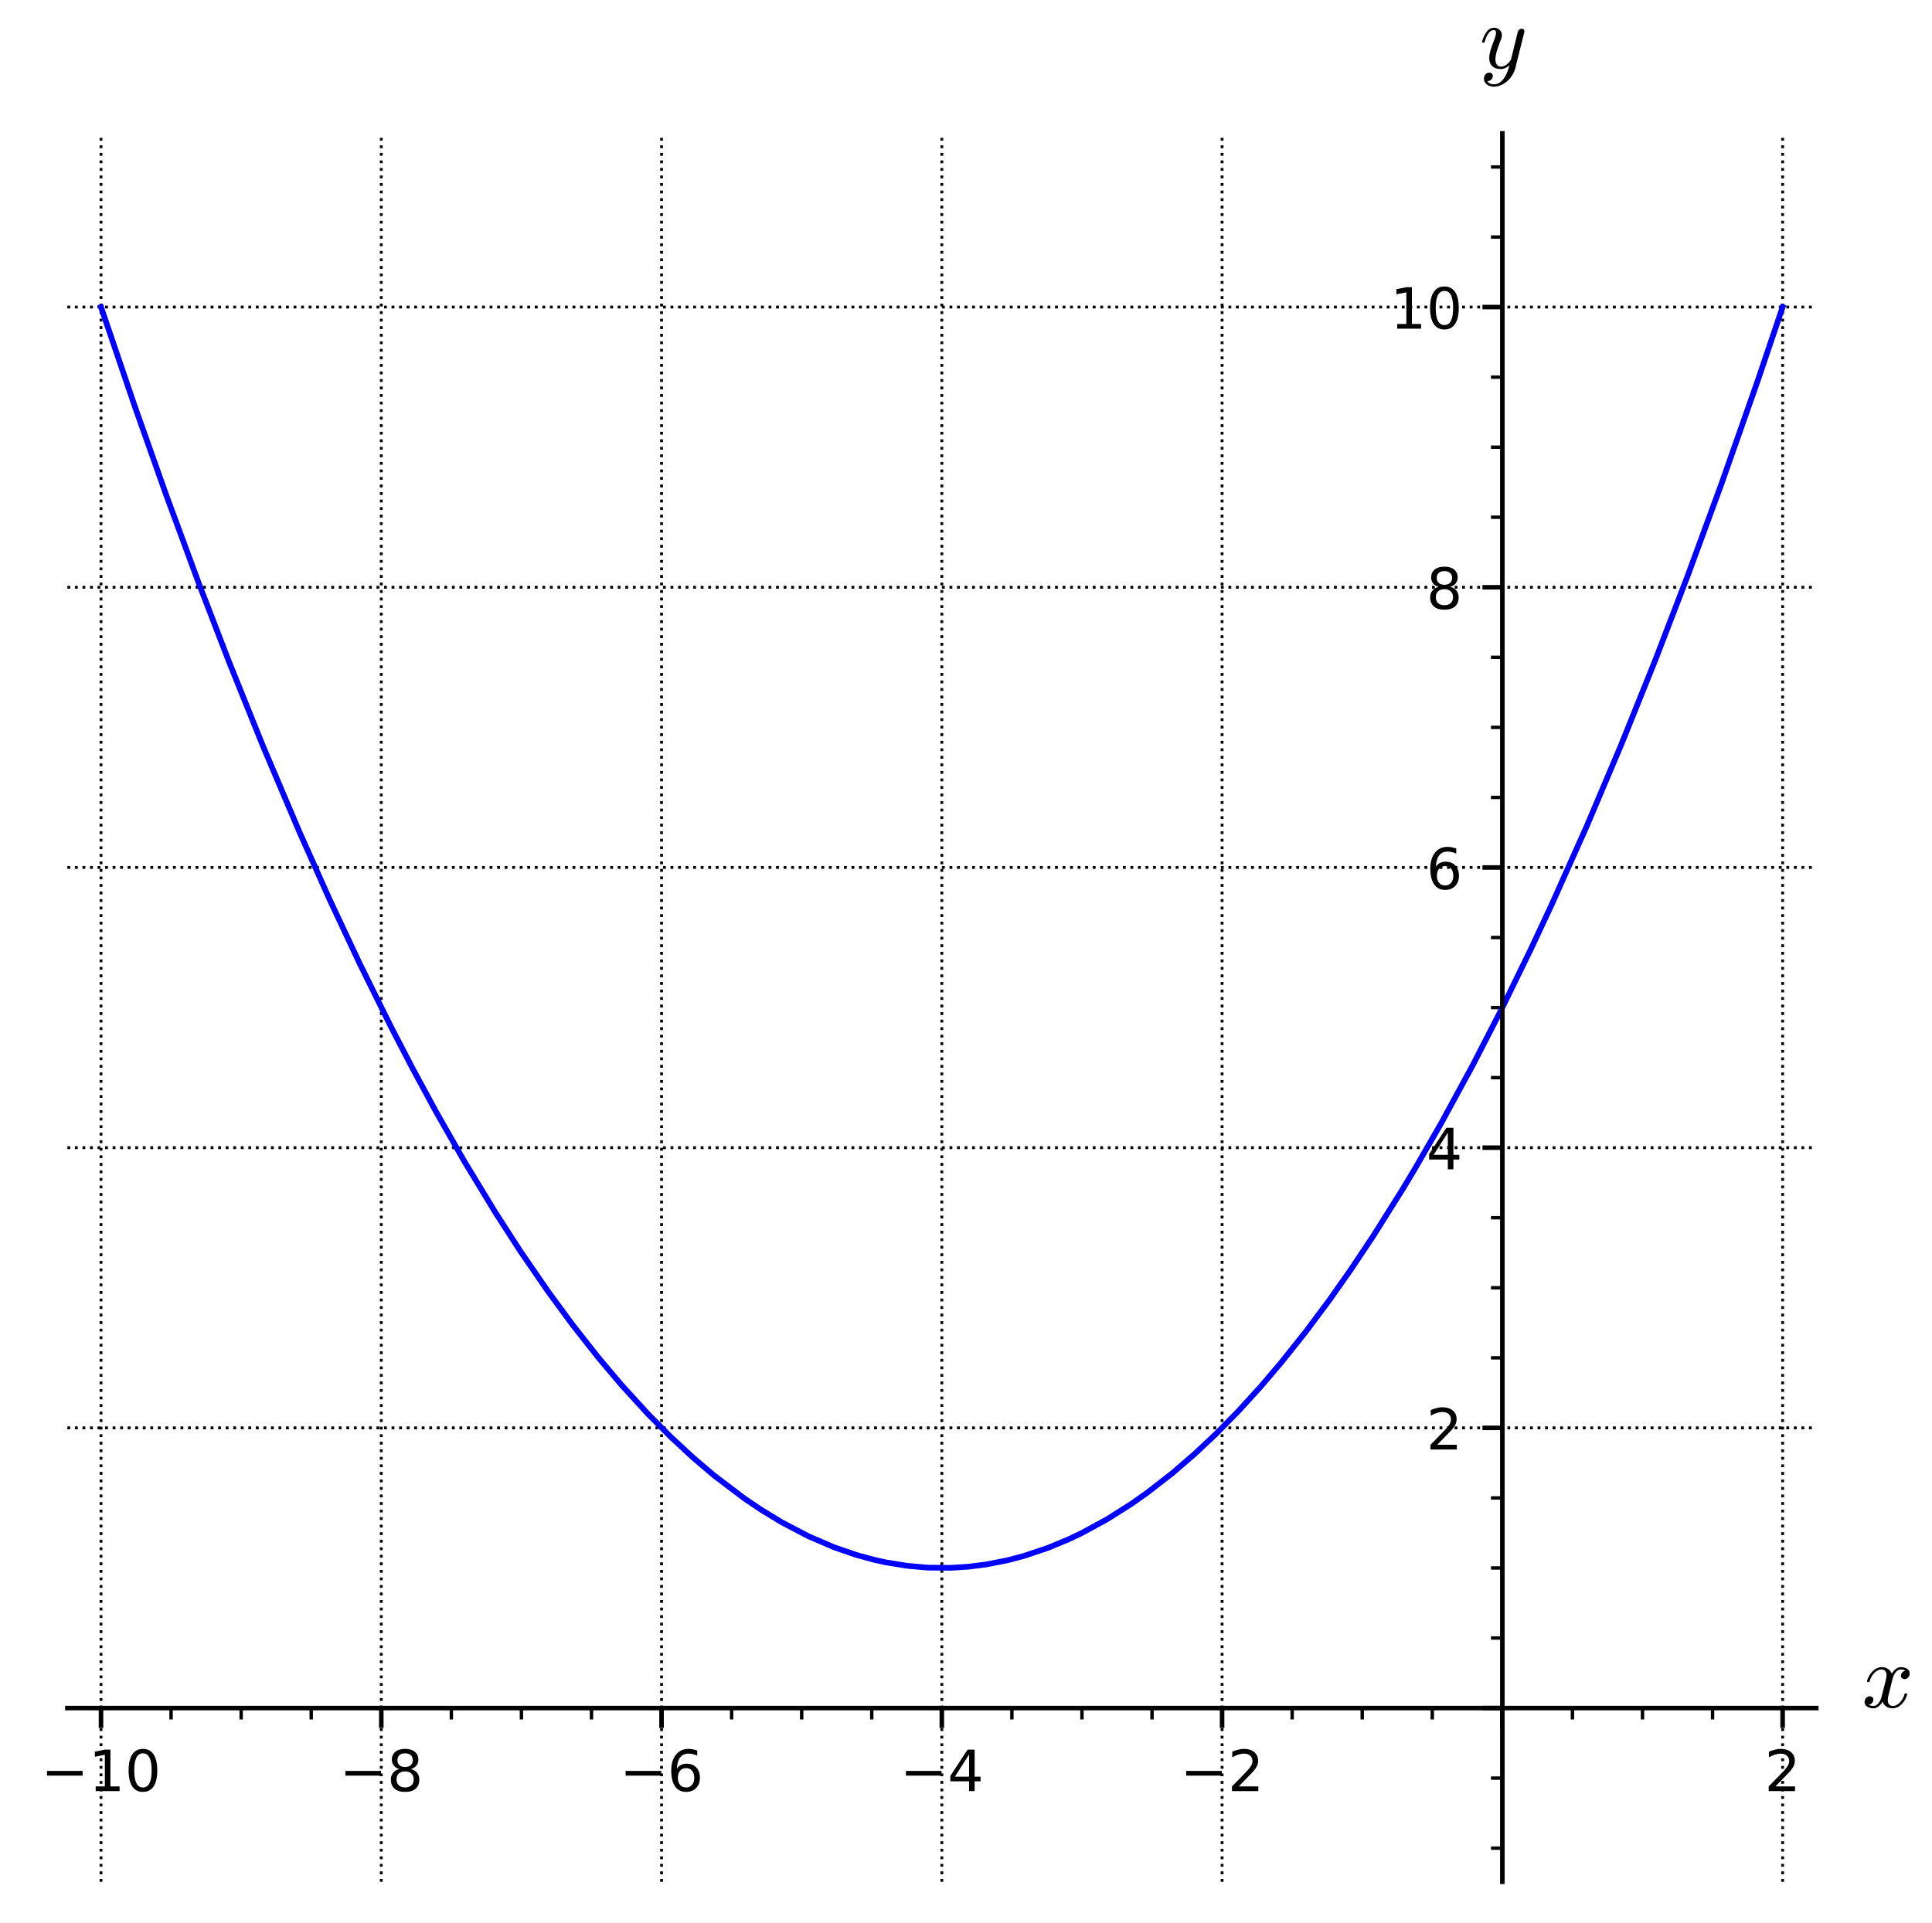
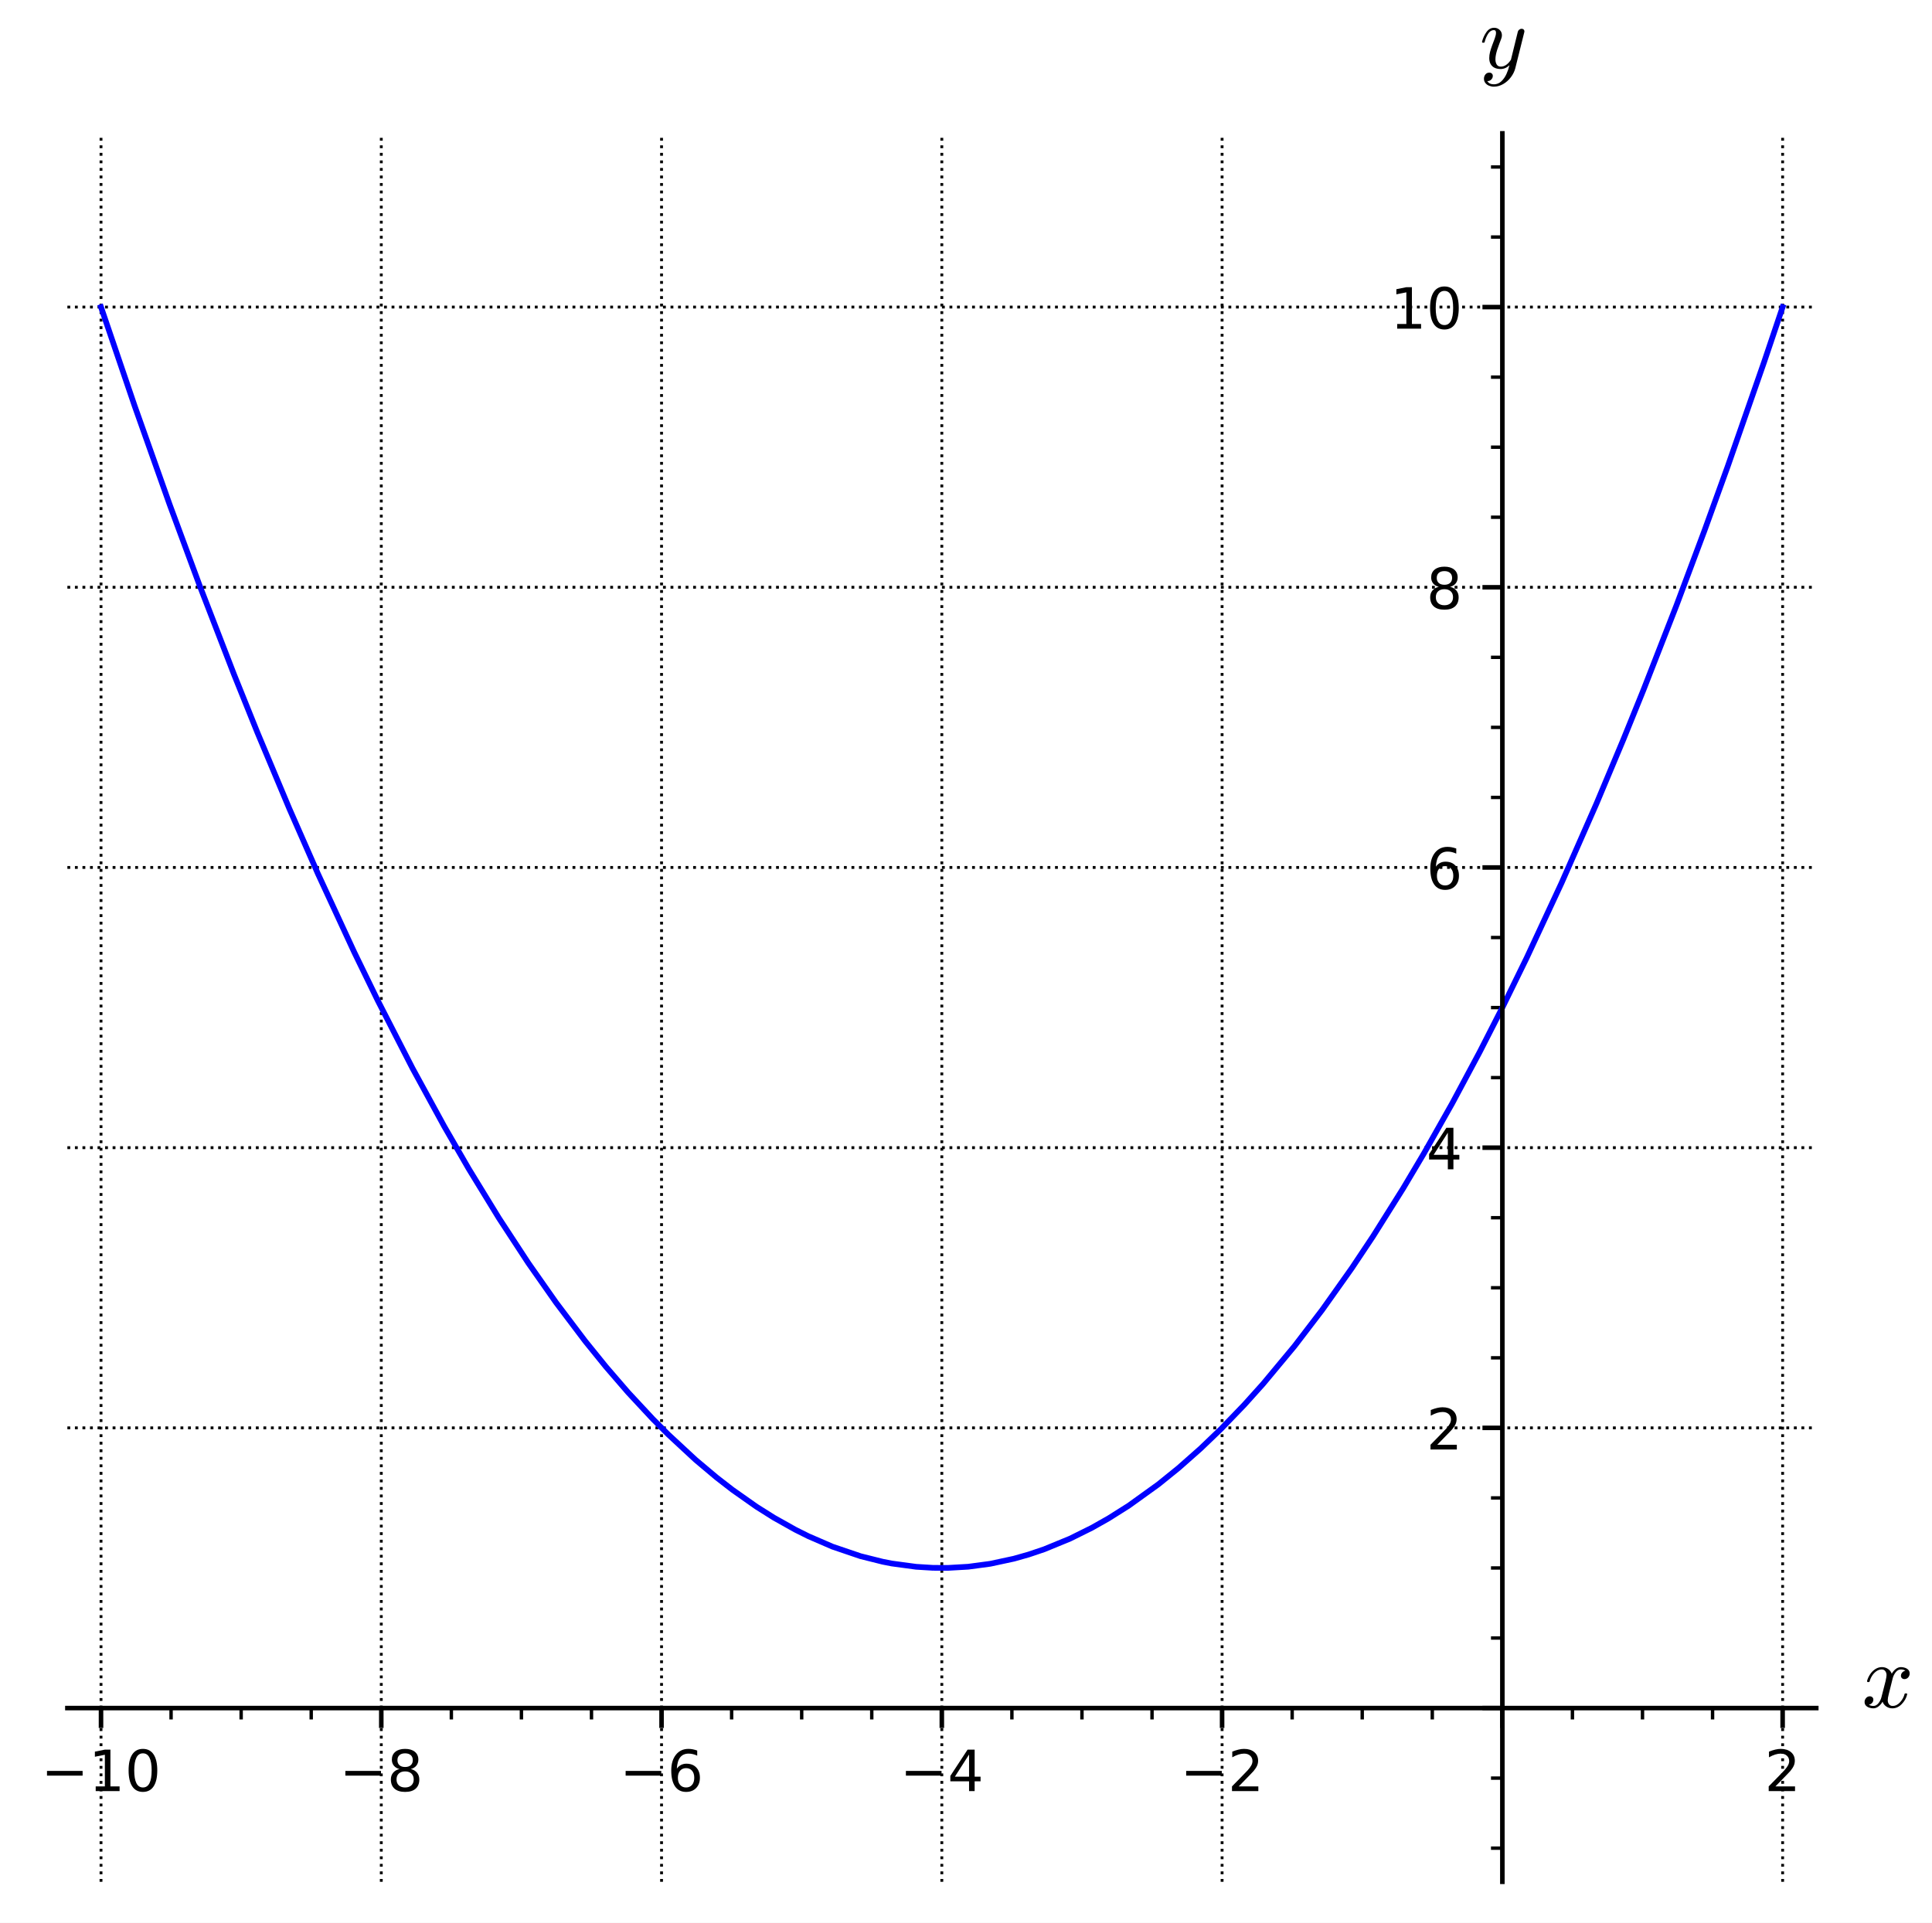
<svg xmlns="http://www.w3.org/2000/svg" xmlns:xlink="http://www.w3.org/1999/xlink" width="339.542pt" height="338.002pt" viewBox="0 0 339.542 338.002" version="1.1">
  <defs>
    <style type="text/css">*{stroke-linejoin: round; stroke-linecap: butt}</style>
  </defs>
  <g id="figure_1">
    <g id="patch_1">
      <path d="M 0 338.002  L 339.542 338.002  L 339.542 0  L 0 0  z " style="fill: #ffffff" />
    </g>
    <g id="axes_1">
      <g id="patch_2">
        <path d="M 11.842 330.803  L 319.202 330.803  L 319.202 23.442  L 11.842 23.442  z " style="fill: #ffffff" />
      </g>
      <g id="matplotlib.axis_1">
        <g id="xtick_1">
          <g id="line2d_1">
-             <path d="M 17.752 330.803  L 17.752 23.442  " clip-path="url(#p0abaaad9c8)" style="fill: none; stroke-dasharray: 0.5,0.825; stroke-dashoffset: 0; stroke: #000000; stroke-width: 0.5" />
+             <path d="M 17.752 330.803  L 17.752 23.442  " clip-path="url(#p80226877c3)" style="fill: none; stroke-dasharray: 0.5,0.825; stroke-dashoffset: 0; stroke: #000000; stroke-width: 0.5" />
          </g>
          <g id="line2d_2">
            <defs>
-               <path id="m149267c546" d="M 0 0  L 0 3.5  " style="stroke: #000000; stroke-width: 0.8" />
+               <path id="m23042e165b" d="M 0 0  L 0 3.5  " style="stroke: #000000; stroke-width: 0.8" />
            </defs>
            <g>
-               <use xlink:href="#m149267c546" x="17.752" y="300.264" style="stroke: #000000; stroke-width: 0.8" />
+               <use xlink:href="#m23042e165b" x="17.752" y="300.264" style="stroke: #000000; stroke-width: 0.8" />
            </g>
          </g>
          <g id="text_1">
            <g transform="translate(7.2 314.862) scale(0.1 -0.1)">
              <defs>
                <path id="DejaVuSans-2212" d="M 678 2272  L 4684 2272  L 4684 1741  L 678 1741  L 678 2272  z " transform="scale(0.015625)" />
                <path id="DejaVuSans-31" d="M 794 531  L 1825 531  L 1825 4091  L 703 3866  L 703 4441  L 1819 4666  L 2450 4666  L 2450 531  L 3481 531  L 3481 0  L 794 0  L 794 531  z " transform="scale(0.015625)" />
                <path id="DejaVuSans-30" d="M 2034 4250  Q 1547 4250 1301 3770  Q 1056 3291 1056 2328  Q 1056 1369 1301 889  Q 1547 409 2034 409  Q 2525 409 2770 889  Q 3016 1369 3016 2328  Q 3016 3291 2770 3770  Q 2525 4250 2034 4250  z M 2034 4750  Q 2819 4750 3233 4129  Q 3647 3509 3647 2328  Q 3647 1150 3233 529  Q 2819 -91 2034 -91  Q 1250 -91 836 529  Q 422 1150 422 2328  Q 422 3509 836 4129  Q 1250 4750 2034 4750  z " transform="scale(0.015625)" />
              </defs>
              <use xlink:href="#DejaVuSans-2212" />
              <use xlink:href="#DejaVuSans-31" x="83.789" />
              <use xlink:href="#DejaVuSans-30" x="147.412" />
            </g>
          </g>
        </g>
        <g id="xtick_2">
          <g id="line2d_3">
-             <path d="M 67.009 330.803  L 67.009 23.442  " clip-path="url(#p0abaaad9c8)" style="fill: none; stroke-dasharray: 0.5,0.825; stroke-dashoffset: 0; stroke: #000000; stroke-width: 0.5" />
+             <path d="M 67.009 330.803  L 67.009 23.442  " clip-path="url(#p80226877c3)" style="fill: none; stroke-dasharray: 0.5,0.825; stroke-dashoffset: 0; stroke: #000000; stroke-width: 0.5" />
          </g>
          <g id="line2d_4">
            <g>
-               <use xlink:href="#m149267c546" x="67.009" y="300.264" style="stroke: #000000; stroke-width: 0.8" />
+               <use xlink:href="#m23042e165b" x="67.009" y="300.264" style="stroke: #000000; stroke-width: 0.8" />
            </g>
          </g>
          <g id="text_2">
            <g transform="translate(59.63766 314.862) scale(0.1 -0.1)">
              <defs>
                <path id="DejaVuSans-38" d="M 2034 2216  Q 1584 2216 1326 1975  Q 1069 1734 1069 1313  Q 1069 891 1326 650  Q 1584 409 2034 409  Q 2484 409 2743 651  Q 3003 894 3003 1313  Q 3003 1734 2745 1975  Q 2488 2216 2034 2216  z M 1403 2484  Q 997 2584 770 2862  Q 544 3141 544 3541  Q 544 4100 942 4425  Q 1341 4750 2034 4750  Q 2731 4750 3128 4425  Q 3525 4100 3525 3541  Q 3525 3141 3298 2862  Q 3072 2584 2669 2484  Q 3125 2378 3379 2068  Q 3634 1759 3634 1313  Q 3634 634 3220 271  Q 2806 -91 2034 -91  Q 1263 -91 848 271  Q 434 634 434 1313  Q 434 1759 690 2068  Q 947 2378 1403 2484  z M 1172 3481  Q 1172 3119 1398 2916  Q 1625 2713 2034 2713  Q 2441 2713 2670 2916  Q 2900 3119 2900 3481  Q 2900 3844 2670 4047  Q 2441 4250 2034 4250  Q 1625 4250 1398 4047  Q 1172 3844 1172 3481  z " transform="scale(0.015625)" />
              </defs>
              <use xlink:href="#DejaVuSans-2212" />
              <use xlink:href="#DejaVuSans-38" x="83.789" />
            </g>
          </g>
        </g>
        <g id="xtick_3">
          <g id="line2d_5">
-             <path d="M 116.265 330.803  L 116.265 23.442  " clip-path="url(#p0abaaad9c8)" style="fill: none; stroke-dasharray: 0.5,0.825; stroke-dashoffset: 0; stroke: #000000; stroke-width: 0.5" />
+             <path d="M 116.265 330.803  L 116.265 23.442  " clip-path="url(#p80226877c3)" style="fill: none; stroke-dasharray: 0.5,0.825; stroke-dashoffset: 0; stroke: #000000; stroke-width: 0.5" />
          </g>
          <g id="line2d_6">
            <g>
-               <use xlink:href="#m149267c546" x="116.265" y="300.264" style="stroke: #000000; stroke-width: 0.8" />
+               <use xlink:href="#m23042e165b" x="116.265" y="300.264" style="stroke: #000000; stroke-width: 0.8" />
            </g>
          </g>
          <g id="text_3">
            <g transform="translate(108.8941 314.862) scale(0.1 -0.1)">
              <defs>
                <path id="DejaVuSans-36" d="M 2113 2584  Q 1688 2584 1439 2293  Q 1191 2003 1191 1497  Q 1191 994 1439 701  Q 1688 409 2113 409  Q 2538 409 2786 701  Q 3034 994 3034 1497  Q 3034 2003 2786 2293  Q 2538 2584 2113 2584  z M 3366 4563  L 3366 3988  Q 3128 4100 2886 4159  Q 2644 4219 2406 4219  Q 1781 4219 1451 3797  Q 1122 3375 1075 2522  Q 1259 2794 1537 2939  Q 1816 3084 2150 3084  Q 2853 3084 3261 2657  Q 3669 2231 3669 1497  Q 3669 778 3244 343  Q 2819 -91 2113 -91  Q 1303 -91 875 529  Q 447 1150 447 2328  Q 447 3434 972 4092  Q 1497 4750 2381 4750  Q 2619 4750 2861 4703  Q 3103 4656 3366 4563  z " transform="scale(0.015625)" />
              </defs>
              <use xlink:href="#DejaVuSans-2212" />
              <use xlink:href="#DejaVuSans-36" x="83.789" />
            </g>
          </g>
        </g>
        <g id="xtick_4">
          <g id="line2d_7">
-             <path d="M 165.522 330.803  L 165.522 23.442  " clip-path="url(#p0abaaad9c8)" style="fill: none; stroke-dasharray: 0.5,0.825; stroke-dashoffset: 0; stroke: #000000; stroke-width: 0.5" />
+             <path d="M 165.522 330.803  L 165.522 23.442  " clip-path="url(#p80226877c3)" style="fill: none; stroke-dasharray: 0.5,0.825; stroke-dashoffset: 0; stroke: #000000; stroke-width: 0.5" />
          </g>
          <g id="line2d_8">
            <g>
-               <use xlink:href="#m149267c546" x="165.522" y="300.264" style="stroke: #000000; stroke-width: 0.8" />
+               <use xlink:href="#m23042e165b" x="165.522" y="300.264" style="stroke: #000000; stroke-width: 0.8" />
            </g>
          </g>
          <g id="text_4">
            <g transform="translate(158.1505 314.862) scale(0.1 -0.1)">
              <defs>
                <path id="DejaVuSans-34" d="M 2419 4116  L 825 1625  L 2419 1625  L 2419 4116  z M 2253 4666  L 3047 4666  L 3047 1625  L 3713 1625  L 3713 1100  L 3047 1100  L 3047 0  L 2419 0  L 2419 1100  L 313 1100  L 313 1709  L 2253 4666  z " transform="scale(0.015625)" />
              </defs>
              <use xlink:href="#DejaVuSans-2212" />
              <use xlink:href="#DejaVuSans-34" x="83.789" />
            </g>
          </g>
        </g>
        <g id="xtick_5">
          <g id="line2d_9">
-             <path d="M 214.778 330.803  L 214.778 23.442  " clip-path="url(#p0abaaad9c8)" style="fill: none; stroke-dasharray: 0.5,0.825; stroke-dashoffset: 0; stroke: #000000; stroke-width: 0.5" />
+             <path d="M 214.778 330.803  L 214.778 23.442  " clip-path="url(#p80226877c3)" style="fill: none; stroke-dasharray: 0.5,0.825; stroke-dashoffset: 0; stroke: #000000; stroke-width: 0.5" />
          </g>
          <g id="line2d_10">
            <g>
-               <use xlink:href="#m149267c546" x="214.778" y="300.264" style="stroke: #000000; stroke-width: 0.8" />
+               <use xlink:href="#m23042e165b" x="214.778" y="300.264" style="stroke: #000000; stroke-width: 0.8" />
            </g>
          </g>
          <g id="text_5">
            <g transform="translate(207.4069 314.862) scale(0.1 -0.1)">
              <defs>
                <path id="DejaVuSans-32" d="M 1228 531  L 3431 531  L 3431 0  L 469 0  L 469 531  Q 828 903 1448 1529  Q 2069 2156 2228 2338  Q 2531 2678 2651 2914  Q 2772 3150 2772 3378  Q 2772 3750 2511 3984  Q 2250 4219 1831 4219  Q 1534 4219 1204 4116  Q 875 4013 500 3803  L 500 4441  Q 881 4594 1212 4672  Q 1544 4750 1819 4750  Q 2544 4750 2975 4387  Q 3406 4025 3406 3419  Q 3406 3131 3298 2873  Q 3191 2616 2906 2266  Q 2828 2175 2409 1742  Q 1991 1309 1228 531  z " transform="scale(0.015625)" />
              </defs>
              <use xlink:href="#DejaVuSans-2212" />
              <use xlink:href="#DejaVuSans-32" x="83.789" />
            </g>
          </g>
        </g>
        <g id="xtick_6">
          <g id="line2d_11">
-             <path d="M 264.034 330.803  L 264.034 23.442  " clip-path="url(#p0abaaad9c8)" style="fill: none; stroke-dasharray: 0.5,0.825; stroke-dashoffset: 0; stroke: #000000; stroke-width: 0.5" />
+             <path d="M 264.034 330.803  L 264.034 23.442  " clip-path="url(#p80226877c3)" style="fill: none; stroke-dasharray: 0.5,0.825; stroke-dashoffset: 0; stroke: #000000; stroke-width: 0.5" />
          </g>
          <g id="line2d_12">
            <g>
-               <use xlink:href="#m149267c546" x="264.034" y="300.264" style="stroke: #000000; stroke-width: 0.8" />
+               <use xlink:href="#m23042e165b" x="264.034" y="300.264" style="stroke: #000000; stroke-width: 0.8" />
            </g>
          </g>
        </g>
        <g id="xtick_7">
          <g id="line2d_13">
-             <path d="M 313.291 330.803  L 313.291 23.442  " clip-path="url(#p0abaaad9c8)" style="fill: none; stroke-dasharray: 0.5,0.825; stroke-dashoffset: 0; stroke: #000000; stroke-width: 0.5" />
+             <path d="M 313.291 330.803  L 313.291 23.442  " clip-path="url(#p80226877c3)" style="fill: none; stroke-dasharray: 0.5,0.825; stroke-dashoffset: 0; stroke: #000000; stroke-width: 0.5" />
          </g>
          <g id="line2d_14">
            <g>
-               <use xlink:href="#m149267c546" x="313.291" y="300.264" style="stroke: #000000; stroke-width: 0.8" />
+               <use xlink:href="#m23042e165b" x="313.291" y="300.264" style="stroke: #000000; stroke-width: 0.8" />
            </g>
          </g>
          <g id="text_6">
            <g transform="translate(310.1096 314.862) scale(0.1 -0.1)">
              <use xlink:href="#DejaVuSans-32" />
            </g>
          </g>
        </g>
        <g id="xtick_8">
          <g id="line2d_15">
            <defs>
-               <path id="mfc22efce08" d="M 0 0  L 0 2  " style="stroke: #000000; stroke-width: 0.6" />
+               <path id="mbd558386c2" d="M 0 0  L 0 2  " style="stroke: #000000; stroke-width: 0.6" />
            </defs>
            <g>
-               <use xlink:href="#mfc22efce08" x="30.066" y="300.264" style="stroke: #000000; stroke-width: 0.6" />
+               <use xlink:href="#mbd558386c2" x="30.066" y="300.264" style="stroke: #000000; stroke-width: 0.6" />
            </g>
          </g>
        </g>
        <g id="xtick_9">
          <g id="line2d_16">
            <g>
-               <use xlink:href="#mfc22efce08" x="42.381" y="300.264" style="stroke: #000000; stroke-width: 0.6" />
+               <use xlink:href="#mbd558386c2" x="42.381" y="300.264" style="stroke: #000000; stroke-width: 0.6" />
            </g>
          </g>
        </g>
        <g id="xtick_10">
          <g id="line2d_17">
            <g>
-               <use xlink:href="#mfc22efce08" x="54.695" y="300.264" style="stroke: #000000; stroke-width: 0.6" />
+               <use xlink:href="#mbd558386c2" x="54.695" y="300.264" style="stroke: #000000; stroke-width: 0.6" />
            </g>
          </g>
        </g>
        <g id="xtick_11">
          <g id="line2d_18">
            <g>
-               <use xlink:href="#mfc22efce08" x="79.323" y="300.264" style="stroke: #000000; stroke-width: 0.6" />
+               <use xlink:href="#mbd558386c2" x="79.323" y="300.264" style="stroke: #000000; stroke-width: 0.6" />
            </g>
          </g>
        </g>
        <g id="xtick_12">
          <g id="line2d_19">
            <g>
-               <use xlink:href="#mfc22efce08" x="91.637" y="300.264" style="stroke: #000000; stroke-width: 0.6" />
+               <use xlink:href="#mbd558386c2" x="91.637" y="300.264" style="stroke: #000000; stroke-width: 0.6" />
            </g>
          </g>
        </g>
        <g id="xtick_13">
          <g id="line2d_20">
            <g>
-               <use xlink:href="#mfc22efce08" x="103.951" y="300.264" style="stroke: #000000; stroke-width: 0.6" />
+               <use xlink:href="#mbd558386c2" x="103.951" y="300.264" style="stroke: #000000; stroke-width: 0.6" />
            </g>
          </g>
        </g>
        <g id="xtick_14">
          <g id="line2d_21">
            <g>
-               <use xlink:href="#mfc22efce08" x="128.579" y="300.264" style="stroke: #000000; stroke-width: 0.6" />
+               <use xlink:href="#mbd558386c2" x="128.579" y="300.264" style="stroke: #000000; stroke-width: 0.6" />
            </g>
          </g>
        </g>
        <g id="xtick_15">
          <g id="line2d_22">
            <g>
-               <use xlink:href="#mfc22efce08" x="140.893" y="300.264" style="stroke: #000000; stroke-width: 0.6" />
+               <use xlink:href="#mbd558386c2" x="140.893" y="300.264" style="stroke: #000000; stroke-width: 0.6" />
            </g>
          </g>
        </g>
        <g id="xtick_16">
          <g id="line2d_23">
            <g>
-               <use xlink:href="#mfc22efce08" x="153.207" y="300.264" style="stroke: #000000; stroke-width: 0.6" />
+               <use xlink:href="#mbd558386c2" x="153.207" y="300.264" style="stroke: #000000; stroke-width: 0.6" />
            </g>
          </g>
        </g>
        <g id="xtick_17">
          <g id="line2d_24">
            <g>
-               <use xlink:href="#mfc22efce08" x="177.836" y="300.264" style="stroke: #000000; stroke-width: 0.6" />
+               <use xlink:href="#mbd558386c2" x="177.836" y="300.264" style="stroke: #000000; stroke-width: 0.6" />
            </g>
          </g>
        </g>
        <g id="xtick_18">
          <g id="line2d_25">
            <g>
-               <use xlink:href="#mfc22efce08" x="190.15" y="300.264" style="stroke: #000000; stroke-width: 0.6" />
+               <use xlink:href="#mbd558386c2" x="190.15" y="300.264" style="stroke: #000000; stroke-width: 0.6" />
            </g>
          </g>
        </g>
        <g id="xtick_19">
          <g id="line2d_26">
            <g>
-               <use xlink:href="#mfc22efce08" x="202.464" y="300.264" style="stroke: #000000; stroke-width: 0.6" />
+               <use xlink:href="#mbd558386c2" x="202.464" y="300.264" style="stroke: #000000; stroke-width: 0.6" />
            </g>
          </g>
        </g>
        <g id="xtick_20">
          <g id="line2d_27">
            <g>
-               <use xlink:href="#mfc22efce08" x="227.092" y="300.264" style="stroke: #000000; stroke-width: 0.6" />
+               <use xlink:href="#mbd558386c2" x="227.092" y="300.264" style="stroke: #000000; stroke-width: 0.6" />
            </g>
          </g>
        </g>
        <g id="xtick_21">
          <g id="line2d_28">
            <g>
-               <use xlink:href="#mfc22efce08" x="239.406" y="300.264" style="stroke: #000000; stroke-width: 0.6" />
+               <use xlink:href="#mbd558386c2" x="239.406" y="300.264" style="stroke: #000000; stroke-width: 0.6" />
            </g>
          </g>
        </g>
        <g id="xtick_22">
          <g id="line2d_29">
            <g>
-               <use xlink:href="#mfc22efce08" x="251.72" y="300.264" style="stroke: #000000; stroke-width: 0.6" />
+               <use xlink:href="#mbd558386c2" x="251.72" y="300.264" style="stroke: #000000; stroke-width: 0.6" />
            </g>
          </g>
        </g>
        <g id="xtick_23">
          <g id="line2d_30">
            <g>
-               <use xlink:href="#mfc22efce08" x="276.348" y="300.264" style="stroke: #000000; stroke-width: 0.6" />
+               <use xlink:href="#mbd558386c2" x="276.348" y="300.264" style="stroke: #000000; stroke-width: 0.6" />
            </g>
          </g>
        </g>
        <g id="xtick_24">
          <g id="line2d_31">
            <g>
-               <use xlink:href="#mfc22efce08" x="288.663" y="300.264" style="stroke: #000000; stroke-width: 0.6" />
+               <use xlink:href="#mbd558386c2" x="288.663" y="300.264" style="stroke: #000000; stroke-width: 0.6" />
            </g>
          </g>
        </g>
        <g id="xtick_25">
          <g id="line2d_32">
            <g>
-               <use xlink:href="#mfc22efce08" x="300.977" y="300.264" style="stroke: #000000; stroke-width: 0.6" />
+               <use xlink:href="#mbd558386c2" x="300.977" y="300.264" style="stroke: #000000; stroke-width: 0.6" />
            </g>
          </g>
        </g>
        <g id="text_7">
          <g transform="translate(327.2016 300.2635) scale(0.16 -0.16)">
            <defs>
              <path id="Cmmi10-78" d="M 500 184  Q 613 97 819 97  Q 1019 97 1172 289  Q 1325 481 1381 709  L 1672 1844  Q 1741 2153 1741 2266  Q 1741 2425 1652 2544  Q 1563 2663 1403 2663  Q 1200 2663 1022 2536  Q 844 2409 722 2214  Q 600 2019 550 1819  Q 538 1778 500 1778  L 422 1778  Q 372 1778 372 1838  L 372 1856  Q 434 2094 584 2320  Q 734 2547 951 2687  Q 1169 2828 1416 2828  Q 1650 2828 1839 2703  Q 2028 2578 2106 2363  Q 2216 2559 2386 2693  Q 2556 2828 2759 2828  Q 2897 2828 3040 2779  Q 3184 2731 3275 2631  Q 3366 2531 3366 2381  Q 3366 2219 3261 2101  Q 3156 1984 2994 1984  Q 2891 1984 2822 2050  Q 2753 2116 2753 2216  Q 2753 2350 2845 2451  Q 2938 2553 3066 2572  Q 2950 2663 2747 2663  Q 2541 2663 2389 2472  Q 2238 2281 2175 2047  L 1894 916  Q 1825 659 1825 494  Q 1825 331 1917 214  Q 2009 97 2163 97  Q 2463 97 2698 361  Q 2934 625 3009 941  Q 3022 978 3059 978  L 3138 978  Q 3163 978 3178 961  Q 3194 944 3194 922  Q 3194 916 3188 903  Q 3097 522 2806 225  Q 2516 -72 2150 -72  Q 1916 -72 1727 54  Q 1538 181 1459 397  Q 1359 209 1182 68  Q 1006 -72 806 -72  Q 669 -72 523 -23  Q 378 25 287 125  Q 197 225 197 378  Q 197 528 301 651  Q 406 775 563 775  Q 669 775 741 711  Q 813 647 813 544  Q 813 409 723 309  Q 634 209 500 184  z " transform="scale(0.015625)" />
            </defs>
            <use xlink:href="#Cmmi10-78" transform="translate(0 0.8125)" />
          </g>
        </g>
      </g>
      <g id="matplotlib.axis_2">
        <g id="ytick_1">
          <g id="line2d_33">
-             <path d="M 11.842 300.264  L 319.202 300.264  " clip-path="url(#p0abaaad9c8)" style="fill: none; stroke-dasharray: 0.5,0.825; stroke-dashoffset: 0; stroke: #000000; stroke-width: 0.5" />
+             <path d="M 11.842 300.264  L 319.202 300.264  " clip-path="url(#p80226877c3)" style="fill: none; stroke-dasharray: 0.5,0.825; stroke-dashoffset: 0; stroke: #000000; stroke-width: 0.5" />
          </g>
          <g id="line2d_34">
            <defs>
-               <path id="m125aea3ced" d="M 0 0  L -3.5 0  " style="stroke: #000000; stroke-width: 0.8" />
+               <path id="m1de65f6253" d="M 0 0  L -3.5 0  " style="stroke: #000000; stroke-width: 0.8" />
            </defs>
            <g>
-               <use xlink:href="#m125aea3ced" x="264.034" y="300.264" style="stroke: #000000; stroke-width: 0.8" />
+               <use xlink:href="#m1de65f6253" x="264.034" y="300.264" style="stroke: #000000; stroke-width: 0.8" />
            </g>
          </g>
        </g>
        <g id="ytick_2">
          <g id="line2d_35">
-             <path d="M 11.842 251.007  L 319.202 251.007  " clip-path="url(#p0abaaad9c8)" style="fill: none; stroke-dasharray: 0.5,0.825; stroke-dashoffset: 0; stroke: #000000; stroke-width: 0.5" />
+             <path d="M 11.842 251.007  L 319.202 251.007  " clip-path="url(#p80226877c3)" style="fill: none; stroke-dasharray: 0.5,0.825; stroke-dashoffset: 0; stroke: #000000; stroke-width: 0.5" />
          </g>
          <g id="line2d_36">
            <g>
-               <use xlink:href="#m125aea3ced" x="264.034" y="251.007" style="stroke: #000000; stroke-width: 0.8" />
+               <use xlink:href="#m1de65f6253" x="264.034" y="251.007" style="stroke: #000000; stroke-width: 0.8" />
            </g>
          </g>
          <g id="text_8">
            <g transform="translate(250.6719 254.8063) scale(0.1 -0.1)">
              <use xlink:href="#DejaVuSans-32" />
            </g>
          </g>
        </g>
        <g id="ytick_3">
          <g id="line2d_37">
-             <path d="M 11.842 201.751  L 319.202 201.751  " clip-path="url(#p0abaaad9c8)" style="fill: none; stroke-dasharray: 0.5,0.825; stroke-dashoffset: 0; stroke: #000000; stroke-width: 0.5" />
+             <path d="M 11.842 201.751  L 319.202 201.751  " clip-path="url(#p80226877c3)" style="fill: none; stroke-dasharray: 0.5,0.825; stroke-dashoffset: 0; stroke: #000000; stroke-width: 0.5" />
          </g>
          <g id="line2d_38">
            <g>
-               <use xlink:href="#m125aea3ced" x="264.034" y="201.751" style="stroke: #000000; stroke-width: 0.8" />
+               <use xlink:href="#m1de65f6253" x="264.034" y="201.751" style="stroke: #000000; stroke-width: 0.8" />
            </g>
          </g>
          <g id="text_9">
            <g transform="translate(250.6719 205.5499) scale(0.1 -0.1)">
              <use xlink:href="#DejaVuSans-34" />
            </g>
          </g>
        </g>
        <g id="ytick_4">
          <g id="line2d_39">
-             <path d="M 11.842 152.494  L 319.202 152.494  " clip-path="url(#p0abaaad9c8)" style="fill: none; stroke-dasharray: 0.5,0.825; stroke-dashoffset: 0; stroke: #000000; stroke-width: 0.5" />
+             <path d="M 11.842 152.494  L 319.202 152.494  " clip-path="url(#p80226877c3)" style="fill: none; stroke-dasharray: 0.5,0.825; stroke-dashoffset: 0; stroke: #000000; stroke-width: 0.5" />
          </g>
          <g id="line2d_40">
            <g>
-               <use xlink:href="#m125aea3ced" x="264.034" y="152.494" style="stroke: #000000; stroke-width: 0.8" />
+               <use xlink:href="#m1de65f6253" x="264.034" y="152.494" style="stroke: #000000; stroke-width: 0.8" />
            </g>
          </g>
          <g id="text_10">
            <g transform="translate(250.6719 156.2935) scale(0.1 -0.1)">
              <use xlink:href="#DejaVuSans-36" />
            </g>
          </g>
        </g>
        <g id="ytick_5">
          <g id="line2d_41">
-             <path d="M 11.842 103.238  L 319.202 103.238  " clip-path="url(#p0abaaad9c8)" style="fill: none; stroke-dasharray: 0.5,0.825; stroke-dashoffset: 0; stroke: #000000; stroke-width: 0.5" />
+             <path d="M 11.842 103.238  L 319.202 103.238  " clip-path="url(#p80226877c3)" style="fill: none; stroke-dasharray: 0.5,0.825; stroke-dashoffset: 0; stroke: #000000; stroke-width: 0.5" />
          </g>
          <g id="line2d_42">
            <g>
-               <use xlink:href="#m125aea3ced" x="264.034" y="103.238" style="stroke: #000000; stroke-width: 0.8" />
+               <use xlink:href="#m1de65f6253" x="264.034" y="103.238" style="stroke: #000000; stroke-width: 0.8" />
            </g>
          </g>
          <g id="text_11">
            <g transform="translate(250.6719 107.0371) scale(0.1 -0.1)">
              <use xlink:href="#DejaVuSans-38" />
            </g>
          </g>
        </g>
        <g id="ytick_6">
          <g id="line2d_43">
-             <path d="M 11.842 53.981  L 319.202 53.981  " clip-path="url(#p0abaaad9c8)" style="fill: none; stroke-dasharray: 0.5,0.825; stroke-dashoffset: 0; stroke: #000000; stroke-width: 0.5" />
+             <path d="M 11.842 53.981  L 319.202 53.981  " clip-path="url(#p80226877c3)" style="fill: none; stroke-dasharray: 0.5,0.825; stroke-dashoffset: 0; stroke: #000000; stroke-width: 0.5" />
          </g>
          <g id="line2d_44">
            <g>
-               <use xlink:href="#m125aea3ced" x="264.034" y="53.981" style="stroke: #000000; stroke-width: 0.8" />
+               <use xlink:href="#m1de65f6253" x="264.034" y="53.981" style="stroke: #000000; stroke-width: 0.8" />
            </g>
          </g>
          <g id="text_12">
            <g transform="translate(244.3094 57.78069) scale(0.1 -0.1)">
              <use xlink:href="#DejaVuSans-31" />
              <use xlink:href="#DejaVuSans-30" x="63.623" />
            </g>
          </g>
        </g>
        <g id="ytick_7">
          <g id="line2d_45">
            <defs>
-               <path id="mbb95e972e4" d="M 0 0  L -2 0  " style="stroke: #000000; stroke-width: 0.6" />
+               <path id="m7c9a6457fd" d="M 0 0  L -2 0  " style="stroke: #000000; stroke-width: 0.6" />
            </defs>
            <g>
-               <use xlink:href="#mbb95e972e4" x="264.034" y="324.892" style="stroke: #000000; stroke-width: 0.6" />
+               <use xlink:href="#m7c9a6457fd" x="264.034" y="324.892" style="stroke: #000000; stroke-width: 0.6" />
            </g>
          </g>
        </g>
        <g id="ytick_8">
          <g id="line2d_46">
            <g>
-               <use xlink:href="#mbb95e972e4" x="264.034" y="312.578" style="stroke: #000000; stroke-width: 0.6" />
+               <use xlink:href="#m7c9a6457fd" x="264.034" y="312.578" style="stroke: #000000; stroke-width: 0.6" />
            </g>
          </g>
        </g>
        <g id="ytick_9">
          <g id="line2d_47">
            <g>
-               <use xlink:href="#mbb95e972e4" x="264.034" y="287.949" style="stroke: #000000; stroke-width: 0.6" />
+               <use xlink:href="#m7c9a6457fd" x="264.034" y="287.949" style="stroke: #000000; stroke-width: 0.6" />
            </g>
          </g>
        </g>
        <g id="ytick_10">
          <g id="line2d_48">
            <g>
-               <use xlink:href="#mbb95e972e4" x="264.034" y="275.635" style="stroke: #000000; stroke-width: 0.6" />
+               <use xlink:href="#m7c9a6457fd" x="264.034" y="275.635" style="stroke: #000000; stroke-width: 0.6" />
            </g>
          </g>
        </g>
        <g id="ytick_11">
          <g id="line2d_49">
            <g>
-               <use xlink:href="#mbb95e972e4" x="264.034" y="263.321" style="stroke: #000000; stroke-width: 0.6" />
+               <use xlink:href="#m7c9a6457fd" x="264.034" y="263.321" style="stroke: #000000; stroke-width: 0.6" />
            </g>
          </g>
        </g>
        <g id="ytick_12">
          <g id="line2d_50">
            <g>
-               <use xlink:href="#mbb95e972e4" x="264.034" y="238.693" style="stroke: #000000; stroke-width: 0.6" />
+               <use xlink:href="#m7c9a6457fd" x="264.034" y="238.693" style="stroke: #000000; stroke-width: 0.6" />
            </g>
          </g>
        </g>
        <g id="ytick_13">
          <g id="line2d_51">
            <g>
-               <use xlink:href="#mbb95e972e4" x="264.034" y="226.379" style="stroke: #000000; stroke-width: 0.6" />
+               <use xlink:href="#m7c9a6457fd" x="264.034" y="226.379" style="stroke: #000000; stroke-width: 0.6" />
            </g>
          </g>
        </g>
        <g id="ytick_14">
          <g id="line2d_52">
            <g>
-               <use xlink:href="#mbb95e972e4" x="264.034" y="214.065" style="stroke: #000000; stroke-width: 0.6" />
+               <use xlink:href="#m7c9a6457fd" x="264.034" y="214.065" style="stroke: #000000; stroke-width: 0.6" />
            </g>
          </g>
        </g>
        <g id="ytick_15">
          <g id="line2d_53">
            <g>
-               <use xlink:href="#mbb95e972e4" x="264.034" y="189.437" style="stroke: #000000; stroke-width: 0.6" />
+               <use xlink:href="#m7c9a6457fd" x="264.034" y="189.437" style="stroke: #000000; stroke-width: 0.6" />
            </g>
          </g>
        </g>
        <g id="ytick_16">
          <g id="line2d_54">
            <g>
-               <use xlink:href="#mbb95e972e4" x="264.034" y="177.123" style="stroke: #000000; stroke-width: 0.6" />
+               <use xlink:href="#m7c9a6457fd" x="264.034" y="177.123" style="stroke: #000000; stroke-width: 0.6" />
            </g>
          </g>
        </g>
        <g id="ytick_17">
          <g id="line2d_55">
            <g>
-               <use xlink:href="#mbb95e972e4" x="264.034" y="164.808" style="stroke: #000000; stroke-width: 0.6" />
+               <use xlink:href="#m7c9a6457fd" x="264.034" y="164.808" style="stroke: #000000; stroke-width: 0.6" />
            </g>
          </g>
        </g>
        <g id="ytick_18">
          <g id="line2d_56">
            <g>
-               <use xlink:href="#mbb95e972e4" x="264.034" y="140.18" style="stroke: #000000; stroke-width: 0.6" />
+               <use xlink:href="#m7c9a6457fd" x="264.034" y="140.18" style="stroke: #000000; stroke-width: 0.6" />
            </g>
          </g>
        </g>
        <g id="ytick_19">
          <g id="line2d_57">
            <g>
-               <use xlink:href="#mbb95e972e4" x="264.034" y="127.866" style="stroke: #000000; stroke-width: 0.6" />
+               <use xlink:href="#m7c9a6457fd" x="264.034" y="127.866" style="stroke: #000000; stroke-width: 0.6" />
            </g>
          </g>
        </g>
        <g id="ytick_20">
          <g id="line2d_58">
            <g>
-               <use xlink:href="#mbb95e972e4" x="264.034" y="115.552" style="stroke: #000000; stroke-width: 0.6" />
+               <use xlink:href="#m7c9a6457fd" x="264.034" y="115.552" style="stroke: #000000; stroke-width: 0.6" />
            </g>
          </g>
        </g>
        <g id="ytick_21">
          <g id="line2d_59">
            <g>
-               <use xlink:href="#mbb95e972e4" x="264.034" y="90.924" style="stroke: #000000; stroke-width: 0.6" />
+               <use xlink:href="#m7c9a6457fd" x="264.034" y="90.924" style="stroke: #000000; stroke-width: 0.6" />
            </g>
          </g>
        </g>
        <g id="ytick_22">
          <g id="line2d_60">
            <g>
-               <use xlink:href="#mbb95e972e4" x="264.034" y="78.61" style="stroke: #000000; stroke-width: 0.6" />
+               <use xlink:href="#m7c9a6457fd" x="264.034" y="78.61" style="stroke: #000000; stroke-width: 0.6" />
            </g>
          </g>
        </g>
        <g id="ytick_23">
          <g id="line2d_61">
            <g>
-               <use xlink:href="#mbb95e972e4" x="264.034" y="66.296" style="stroke: #000000; stroke-width: 0.6" />
+               <use xlink:href="#m7c9a6457fd" x="264.034" y="66.296" style="stroke: #000000; stroke-width: 0.6" />
            </g>
          </g>
        </g>
        <g id="ytick_24">
          <g id="line2d_62">
            <g>
-               <use xlink:href="#mbb95e972e4" x="264.034" y="41.667" style="stroke: #000000; stroke-width: 0.6" />
+               <use xlink:href="#m7c9a6457fd" x="264.034" y="41.667" style="stroke: #000000; stroke-width: 0.6" />
            </g>
          </g>
        </g>
        <g id="ytick_25">
          <g id="line2d_63">
            <g>
-               <use xlink:href="#mbb95e972e4" x="264.034" y="29.353" style="stroke: #000000; stroke-width: 0.6" />
+               <use xlink:href="#m7c9a6457fd" x="264.034" y="29.353" style="stroke: #000000; stroke-width: 0.6" />
            </g>
          </g>
        </g>
        <g id="text_13">
          <g transform="translate(260.0344 12.0825) scale(0.16 -0.16)">
            <defs>
              <path id="Cmmi10-79" d="M 538 -916  Q 672 -1147 1006 -1147  Q 1309 -1147 1531 -934  Q 1753 -722 1889 -420  Q 2025 -119 2100 197  Q 1816 -72 1484 -72  Q 1231 -72 1053 15  Q 875 103 776 276  Q 678 450 678 697  Q 678 906 734 1126  Q 791 1347 892 1617  Q 994 1888 1069 2088  Q 1153 2322 1153 2472  Q 1153 2663 1013 2663  Q 759 2663 595 2402  Q 431 2141 353 1819  Q 341 1778 300 1778  L 225 1778  Q 172 1778 172 1838  L 172 1856  Q 275 2238 487 2533  Q 700 2828 1025 2828  Q 1253 2828 1411 2678  Q 1569 2528 1569 2297  Q 1569 2178 1516 2047  Q 1488 1969 1388 1706  Q 1288 1444 1234 1272  Q 1181 1100 1147 934  Q 1113 769 1113 603  Q 1113 391 1203 244  Q 1294 97 1491 97  Q 1888 97 2203 581  L 2688 2553  Q 2709 2638 2787 2698  Q 2866 2759 2956 2759  Q 3034 2759 3092 2709  Q 3150 2659 3150 2578  Q 3150 2541 3144 2528  L 2509 -19  Q 2425 -347 2200 -647  Q 1975 -947 1658 -1130  Q 1341 -1313 997 -1313  Q 831 -1313 668 -1248  Q 506 -1184 406 -1056  Q 306 -928 306 -756  Q 306 -581 409 -453  Q 513 -325 684 -325  Q 788 -325 858 -389  Q 928 -453 928 -556  Q 928 -703 818 -812  Q 709 -922 563 -922  Q 556 -919 550 -917  Q 544 -916 538 -916  z " transform="scale(0.015625)" />
            </defs>
            <use xlink:href="#Cmmi10-79" transform="translate(0 0.8125)" />
          </g>
        </g>
      </g>
      <g id="line2d_64">
-         <path d="M 17.752 53.981  L 23.623 71.245  L 29.16 86.884  L 35.003 102.712  L 40.264 116.372  L 46.208 131.129  L 52.605 146.208  L 57.918 158.102  L 63.185 169.326  L 68.646 180.371  L 72.508 187.814  L 76.681 195.518  L 81.598 204.14  L 87.049 213.127  L 91.41 219.881  L 96.344 227.058  L 100.696 232.977  L 105.132 238.616  L 109.21 243.446  L 113.848 248.531  L 117.919 252.634  L 121.768 256.203  L 125.512 259.386  L 130.797 263.395  L 133.806 265.425  L 137.408 267.612  L 142.07 270.053  L 146.578 271.993  L 150.503 273.346  L 153.546 274.179  L 155.62 274.64  L 159.506 275.268  L 163.04 275.573  L 167.074 275.611  L 170.325 275.401  L 173.306 275.02  L 177.02 274.293  L 179.932 273.527  L 184.202 272.093  L 187.763 270.614  L 190.05 269.528  L 194.53 267.093  L 198.854 264.357  L 201.636 262.396  L 206.034 258.975  L 209.903 255.641  L 213.668 252.105  L 217.662 248.039  L 221.545 243.776  L 225.076 239.632  L 229.456 234.142  L 233.633 228.543  L 237.301 223.334  L 241.317 217.318  L 246.474 209.112  L 248.736 205.343  L 253.27 197.475  L 258.862 187.196  L 263.905 177.382  L 269.136 166.655  L 272.765 158.887  L 278.909 145.126  L 284.939 130.877  L 290.846 116.203  L 296.58 101.279  L 302.509 85.147  L 308.856 67.087  L 313.291 53.981  L 313.291 53.981  " clip-path="url(#p0abaaad9c8)" style="fill: none; stroke: #0000ff; stroke-linecap: square" />
+         <path d="M 17.752 53.981  L 23.677 71.398  L 29.812 88.684  L 35.099 102.966  L 41.139 118.59  L 45.242 128.779  L 50.868 142.196  L 55.871 153.588  L 62.266 167.408  L 66.364 175.829  L 72.495 187.79  L 78.058 197.981  L 82.362 205.436  L 87.695 214.15  L 92.873 222.061  L 97.725 228.977  L 102.836 235.747  L 106.488 240.26  L 110.397 244.789  L 114.732 249.45  L 117.441 252.169  L 122.234 256.614  L 125.937 259.73  L 128.734 261.898  L 132.941 264.86  L 135.985 266.779  L 139.736 268.886  L 142.065 270.05  L 146.302 271.886  L 151.25 273.568  L 155.154 274.544  L 156.741 274.853  L 161.001 275.428  L 163.954 275.61  L 166.566 275.624  L 170.159 275.417  L 174.04 274.899  L 178.185 274.008  L 180.818 273.26  L 183.508 272.351  L 188.06 270.479  L 191.899 268.573  L 194.845 266.907  L 198.38 264.676  L 203.57 260.94  L 207.133 258.059  L 210.984 254.655  L 214.574 251.211  L 218.689 246.941  L 221.982 243.276  L 227.502 236.64  L 232.358 230.29  L 237.561 222.955  L 241.298 217.348  L 246.582 208.936  L 250.238 202.783  L 255.209 193.982  L 260.033 184.963  L 264.069 177.053  L 268.328 168.348  L 274.439 155.215  L 280.573 141.269  L 285.272 130.068  L 288.801 121.362  L 294.64 106.404  L 299.575 93.219  L 303.651 81.957  L 310.05 63.598  L 313.291 53.981  L 313.291 53.981  " clip-path="url(#p80226877c3)" style="fill: none; stroke: #0000ff; stroke-linecap: square" />
      </g>
      <g id="patch_3">
        <path d="M 264.034 330.803  L 264.034 23.442  " style="fill: none; stroke: #000000; stroke-width: 0.8; stroke-linejoin: miter; stroke-linecap: square" />
      </g>
      <g id="patch_4">
        <path d="M 11.842 300.264  L 319.202 300.264  " style="fill: none; stroke: #000000; stroke-width: 0.8; stroke-linejoin: miter; stroke-linecap: square" />
      </g>
    </g>
  </g>
  <defs>
-     <clipPath id="p0abaaad9c8">
+     <clipPath id="p80226877c3">
      <rect x="11.842" y="23.442" width="307.36" height="307.36" />
    </clipPath>
  </defs>
</svg>
